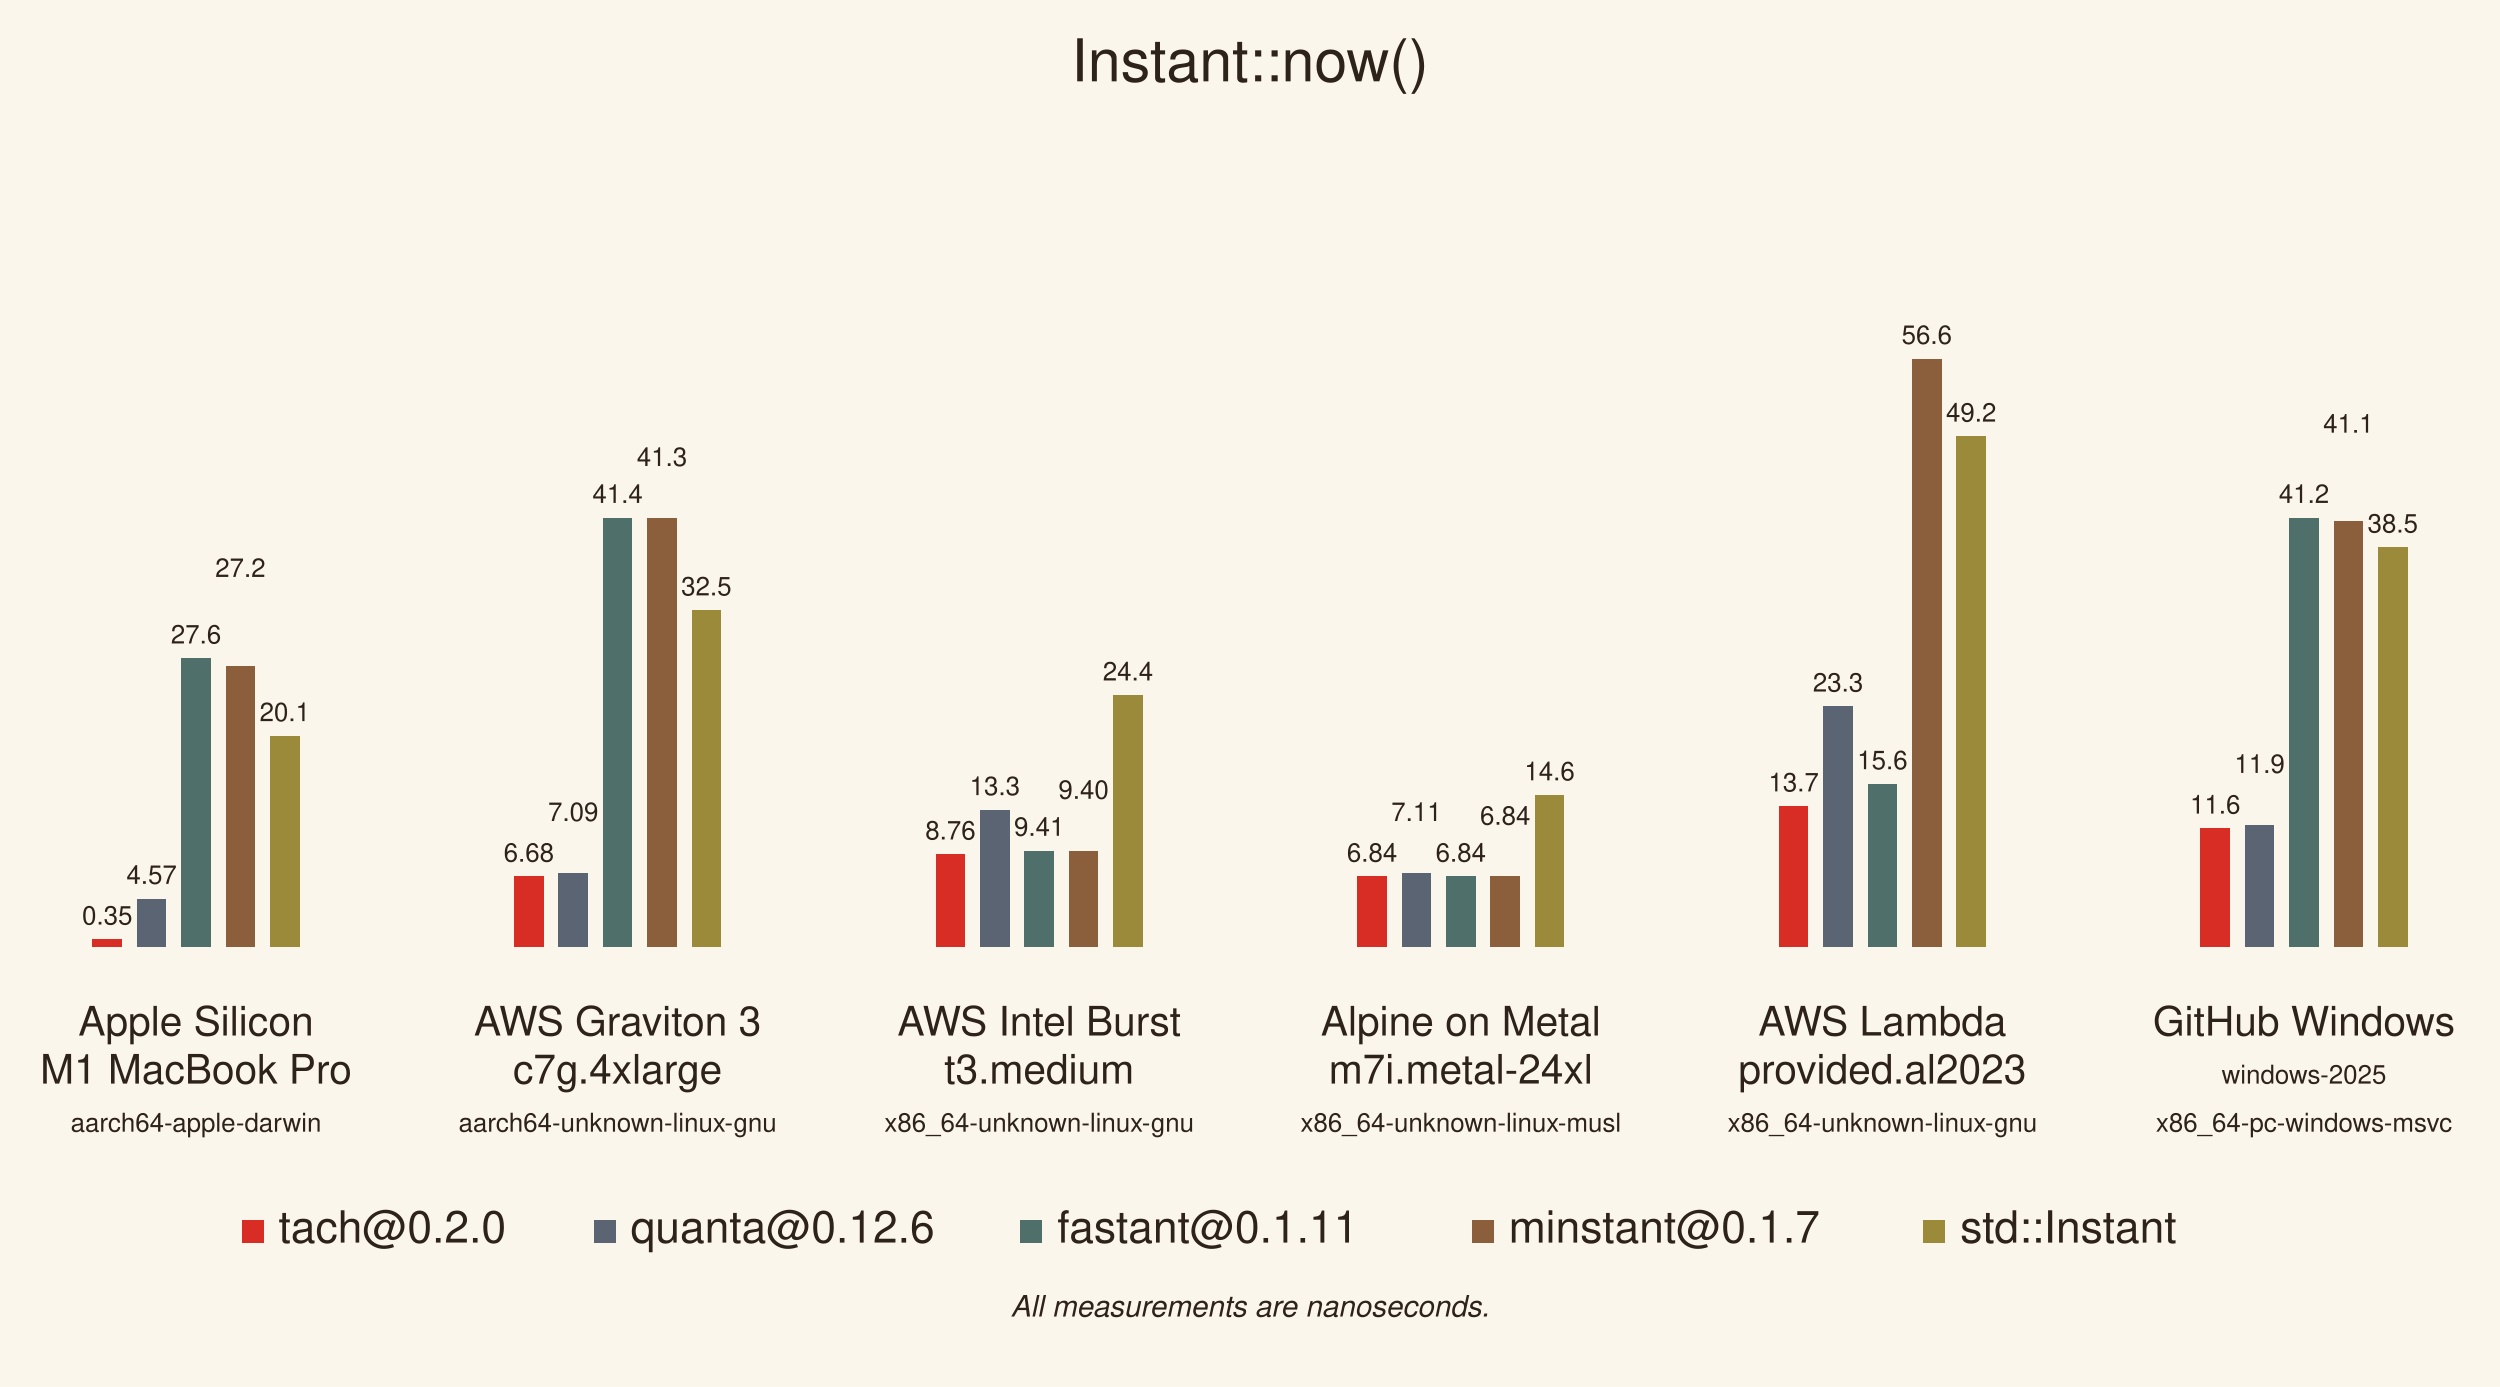
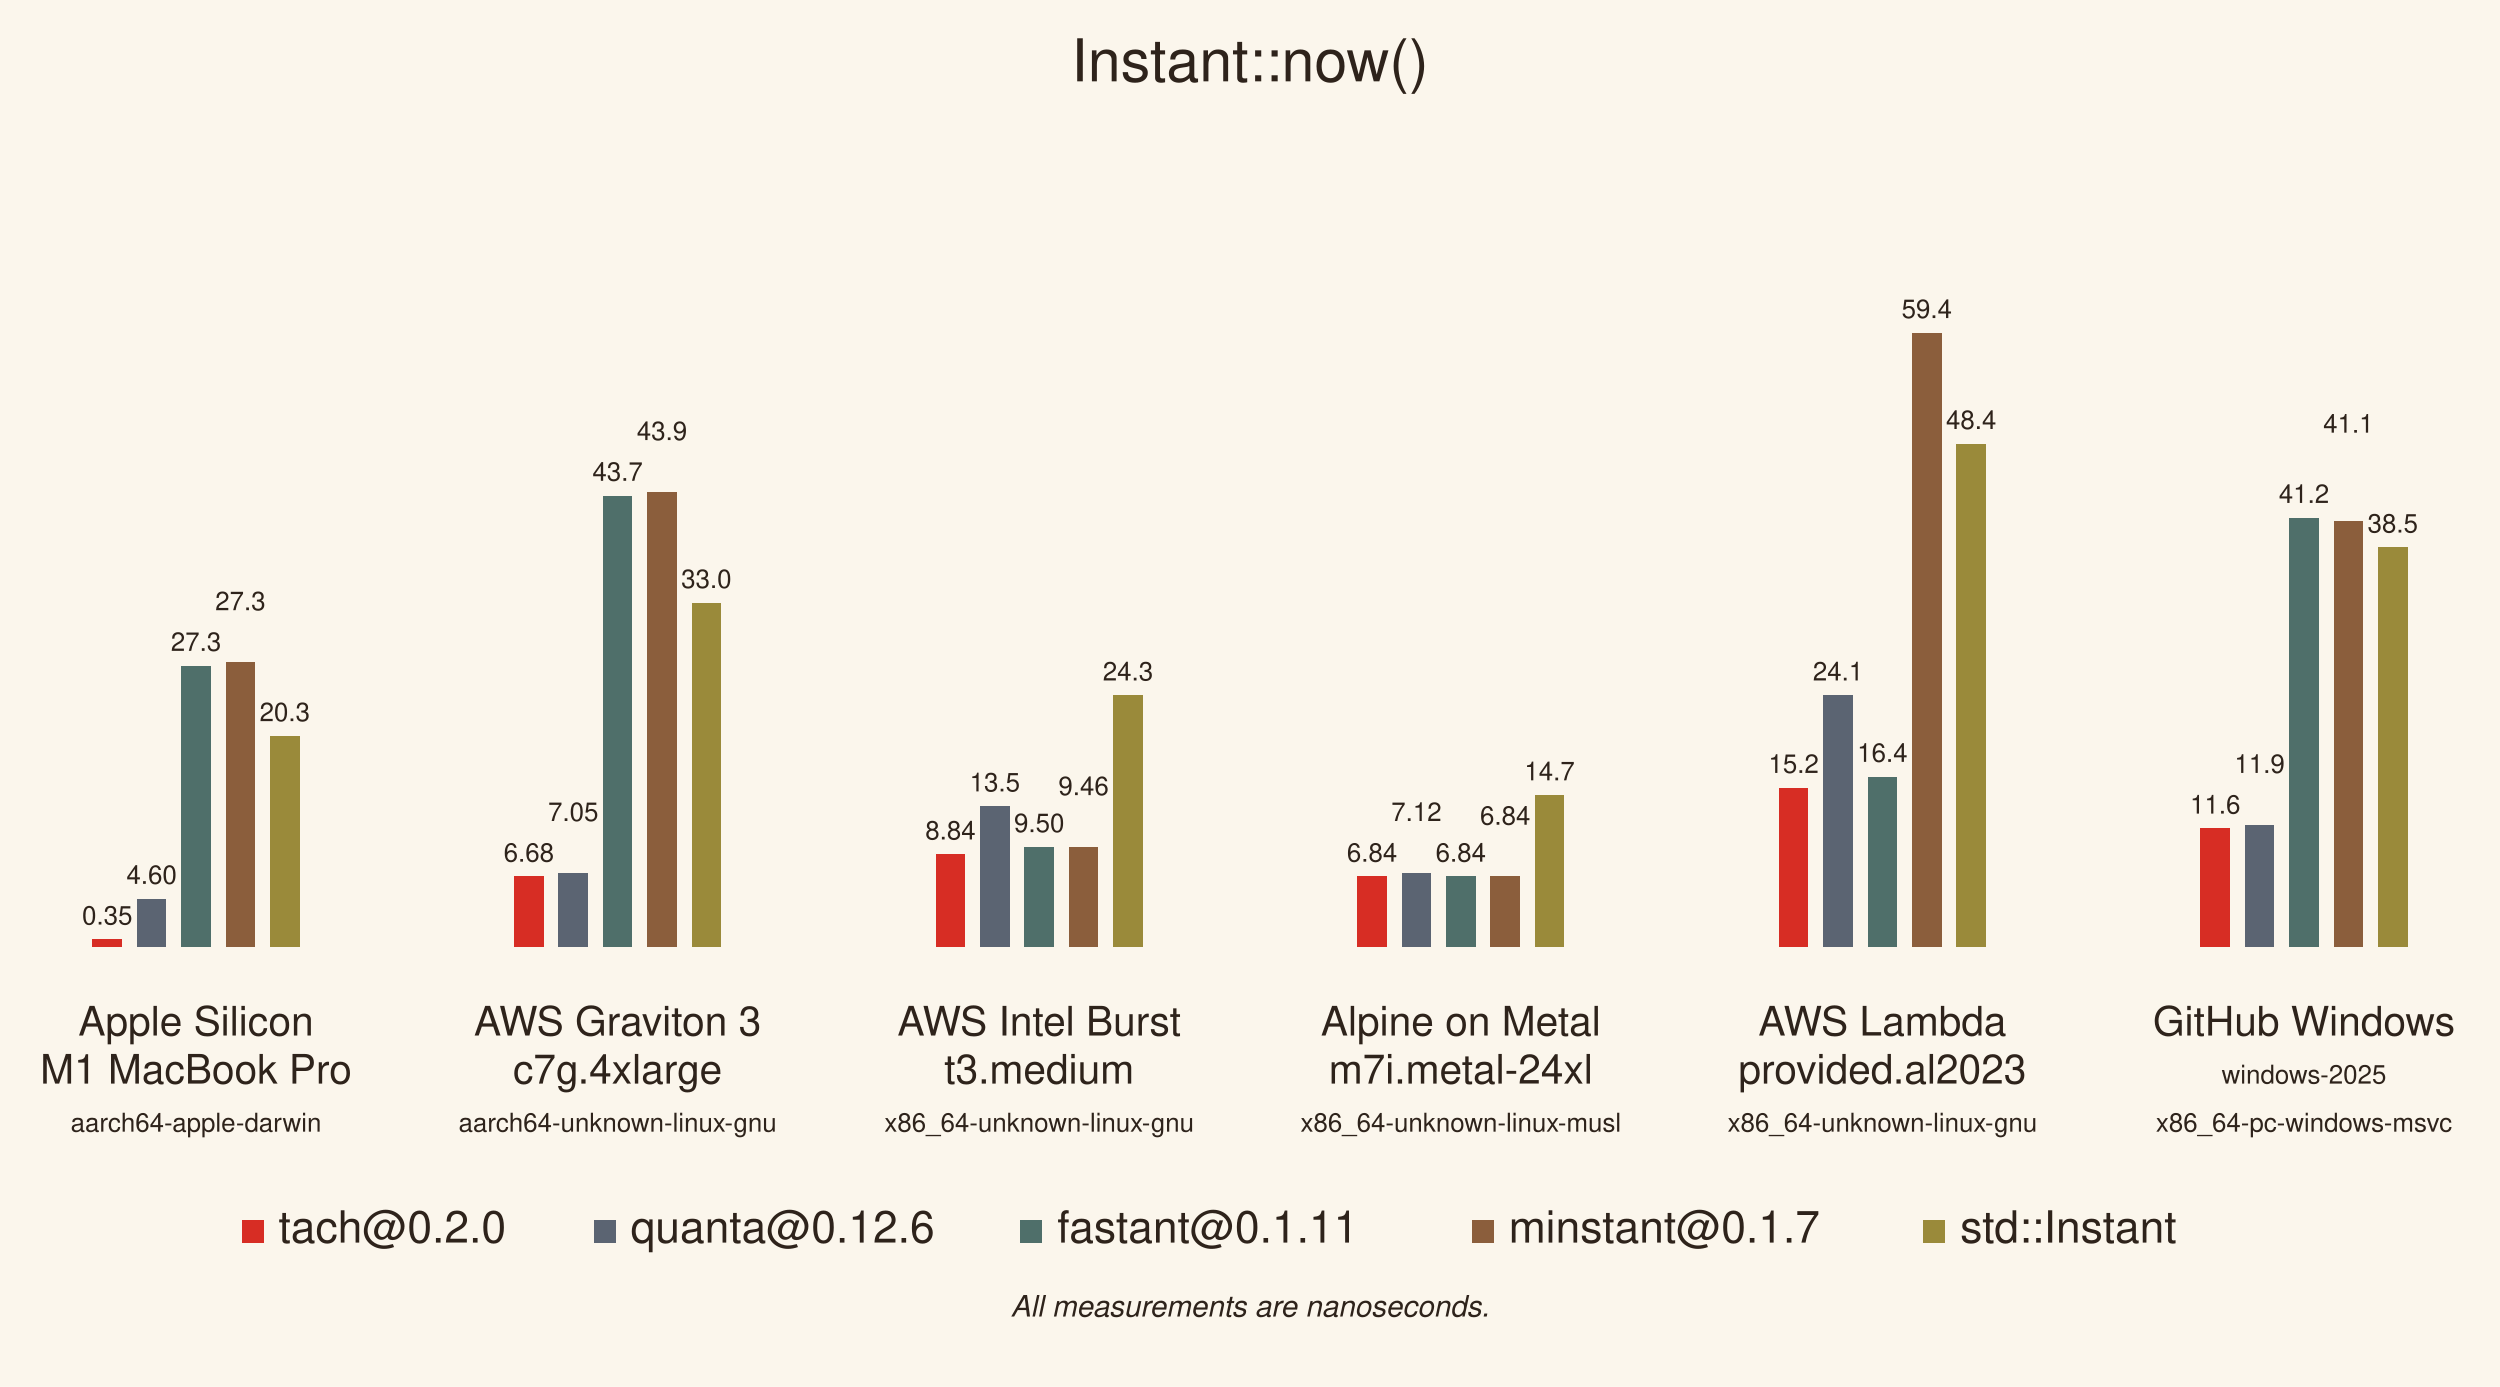
<svg xmlns="http://www.w3.org/2000/svg" width="676" height="375" viewBox="0 0 676 375">
  <rect width="676" height="375" fill="#FBF6EC" />
  <g shape-rendering="crispEdges">
    <text x="338" y="22" text-anchor="middle" font-family="Avenir Next, Helvetica, Arial, sans-serif" font-size="16" fill="#2E231B">Instant::now()</text>
    <rect x="65.32" y="330" width="6" height="6" fill="#D72D24" />
    <text x="75.32" y="336" text-anchor="start" font-family="Avenir Next, Helvetica, Arial, sans-serif" font-size="12" fill="#2E231B">tach@0.2.0</text>
    <rect x="160.52" y="330" width="6" height="6" fill="#5B6472" />
    <text x="170.52" y="336" text-anchor="start" font-family="Avenir Next, Helvetica, Arial, sans-serif" font-size="12" fill="#2E231B">quanta@0.12.6</text>
    <rect x="275.88" y="330" width="6" height="6" fill="#4F6F6A" />
    <text x="285.88" y="336" text-anchor="start" font-family="Avenir Next, Helvetica, Arial, sans-serif" font-size="12" fill="#2E231B">fastant@0.1.11</text>
    <rect x="397.96" y="330" width="6" height="6" fill="#8B5E3C" />
    <text x="407.96" y="336" text-anchor="start" font-family="Avenir Next, Helvetica, Arial, sans-serif" font-size="12" fill="#2E231B">minstant@0.1.7</text>
    <rect x="520.04" y="330" width="6" height="6" fill="#9A8A3A" />
    <text x="530.04" y="336" text-anchor="start" font-family="Avenir Next, Helvetica, Arial, sans-serif" font-size="12" fill="#2E231B">std::Instant</text>
    <text x="338" y="356" text-anchor="middle" font-family="Avenir Next, Helvetica, Arial, sans-serif" font-size="8" font-style="italic" fill="#2E231B">All measurements are nanoseconds.</text>
    <rect x="25" y="254" width="8" height="2" fill="#D72D24" />
    <text x="29" y="250" text-anchor="middle" font-family="Avenir Next, Helvetica, Arial, sans-serif" font-size="7" fill="#2E231B">0.35</text>
    <rect x="37" y="243" width="8" height="13" fill="#5B6472" />
-     <text x="41" y="239" text-anchor="middle" font-family="Avenir Next, Helvetica, Arial, sans-serif" font-size="7" fill="#2E231B">4.57</text>
-     <rect x="49" y="178" width="8" height="78" fill="#4F6F6A" />
-     <text x="53" y="174" text-anchor="middle" font-family="Avenir Next, Helvetica, Arial, sans-serif" font-size="7" fill="#2E231B">27.6</text>
-     <rect x="61" y="180" width="8" height="76" fill="#8B5E3C" />
-     <text x="65" y="156" text-anchor="middle" font-family="Avenir Next, Helvetica, Arial, sans-serif" font-size="7" fill="#2E231B">27.2</text>
+     <text x="41" y="239" text-anchor="middle" font-family="Avenir Next, Helvetica, Arial, sans-serif" font-size="7" fill="#2E231B">4.60</text>
+     <rect x="49" y="180" width="8" height="76" fill="#4F6F6A" />
+     <text x="53" y="176" text-anchor="middle" font-family="Avenir Next, Helvetica, Arial, sans-serif" font-size="7" fill="#2E231B">27.3</text>
+     <rect x="61" y="179" width="8" height="77" fill="#8B5E3C" />
+     <text x="65" y="165" text-anchor="middle" font-family="Avenir Next, Helvetica, Arial, sans-serif" font-size="7" fill="#2E231B">27.3</text>
    <rect x="73" y="199" width="8" height="57" fill="#9A8A3A" />
-     <text x="77" y="195" text-anchor="middle" font-family="Avenir Next, Helvetica, Arial, sans-serif" font-size="7" fill="#2E231B">20.1</text>
+     <text x="77" y="195" text-anchor="middle" font-family="Avenir Next, Helvetica, Arial, sans-serif" font-size="7" fill="#2E231B">20.3</text>
    <text x="53" y="280" text-anchor="middle" font-family="Avenir Next, Helvetica, Arial, sans-serif" font-size="11" fill="#2E231B">Apple Silicon</text>
    <text x="53" y="293" text-anchor="middle" font-family="Avenir Next, Helvetica, Arial, sans-serif" font-size="11" fill="#2E231B">M1 MacBook Pro</text>
    <text x="53" y="306" text-anchor="middle" font-family="Avenir Next, Helvetica, Arial, sans-serif" font-size="7" fill="#2E231B">aarch64-apple-darwin</text>
    <rect x="139" y="237" width="8" height="19" fill="#D72D24" />
    <text x="143" y="233" text-anchor="middle" font-family="Avenir Next, Helvetica, Arial, sans-serif" font-size="7" fill="#2E231B">6.68</text>
    <rect x="151" y="236" width="8" height="20" fill="#5B6472" />
-     <text x="155" y="222" text-anchor="middle" font-family="Avenir Next, Helvetica, Arial, sans-serif" font-size="7" fill="#2E231B">7.09</text>
-     <rect x="163" y="140" width="8" height="116" fill="#4F6F6A" />
-     <text x="167" y="136" text-anchor="middle" font-family="Avenir Next, Helvetica, Arial, sans-serif" font-size="7" fill="#2E231B">41.4</text>
-     <rect x="175" y="140" width="8" height="116" fill="#8B5E3C" />
-     <text x="179" y="126" text-anchor="middle" font-family="Avenir Next, Helvetica, Arial, sans-serif" font-size="7" fill="#2E231B">41.3</text>
-     <rect x="187" y="165" width="8" height="91" fill="#9A8A3A" />
-     <text x="191" y="161" text-anchor="middle" font-family="Avenir Next, Helvetica, Arial, sans-serif" font-size="7" fill="#2E231B">32.5</text>
+     <text x="155" y="222" text-anchor="middle" font-family="Avenir Next, Helvetica, Arial, sans-serif" font-size="7" fill="#2E231B">7.05</text>
+     <rect x="163" y="134" width="8" height="122" fill="#4F6F6A" />
+     <text x="167" y="130" text-anchor="middle" font-family="Avenir Next, Helvetica, Arial, sans-serif" font-size="7" fill="#2E231B">43.7</text>
+     <rect x="175" y="133" width="8" height="123" fill="#8B5E3C" />
+     <text x="179" y="119" text-anchor="middle" font-family="Avenir Next, Helvetica, Arial, sans-serif" font-size="7" fill="#2E231B">43.9</text>
+     <rect x="187" y="163" width="8" height="93" fill="#9A8A3A" />
+     <text x="191" y="159" text-anchor="middle" font-family="Avenir Next, Helvetica, Arial, sans-serif" font-size="7" fill="#2E231B">33.0</text>
    <text x="167" y="280" text-anchor="middle" font-family="Avenir Next, Helvetica, Arial, sans-serif" font-size="11" fill="#2E231B">AWS Graviton 3</text>
    <text x="167" y="293" text-anchor="middle" font-family="Avenir Next, Helvetica, Arial, sans-serif" font-size="11" fill="#2E231B">c7g.4xlarge</text>
    <text x="167" y="306" text-anchor="middle" font-family="Avenir Next, Helvetica, Arial, sans-serif" font-size="7" fill="#2E231B">aarch64-unknown-linux-gnu</text>
    <rect x="253" y="231" width="8" height="25" fill="#D72D24" />
-     <text x="257" y="227" text-anchor="middle" font-family="Avenir Next, Helvetica, Arial, sans-serif" font-size="7" fill="#2E231B">8.76</text>
-     <rect x="265" y="219" width="8" height="37" fill="#5B6472" />
-     <text x="269" y="215" text-anchor="middle" font-family="Avenir Next, Helvetica, Arial, sans-serif" font-size="7" fill="#2E231B">13.3</text>
-     <rect x="277" y="230" width="8" height="26" fill="#4F6F6A" />
-     <text x="281" y="226" text-anchor="middle" font-family="Avenir Next, Helvetica, Arial, sans-serif" font-size="7" fill="#2E231B">9.41</text>
-     <rect x="289" y="230" width="8" height="26" fill="#8B5E3C" />
-     <text x="293" y="216" text-anchor="middle" font-family="Avenir Next, Helvetica, Arial, sans-serif" font-size="7" fill="#2E231B">9.40</text>
+     <text x="257" y="227" text-anchor="middle" font-family="Avenir Next, Helvetica, Arial, sans-serif" font-size="7" fill="#2E231B">8.84</text>
+     <rect x="265" y="218" width="8" height="38" fill="#5B6472" />
+     <text x="269" y="214" text-anchor="middle" font-family="Avenir Next, Helvetica, Arial, sans-serif" font-size="7" fill="#2E231B">13.5</text>
+     <rect x="277" y="229" width="8" height="27" fill="#4F6F6A" />
+     <text x="281" y="225" text-anchor="middle" font-family="Avenir Next, Helvetica, Arial, sans-serif" font-size="7" fill="#2E231B">9.50</text>
+     <rect x="289" y="229" width="8" height="27" fill="#8B5E3C" />
+     <text x="293" y="215" text-anchor="middle" font-family="Avenir Next, Helvetica, Arial, sans-serif" font-size="7" fill="#2E231B">9.46</text>
    <rect x="301" y="188" width="8" height="68" fill="#9A8A3A" />
-     <text x="305" y="184" text-anchor="middle" font-family="Avenir Next, Helvetica, Arial, sans-serif" font-size="7" fill="#2E231B">24.4</text>
+     <text x="305" y="184" text-anchor="middle" font-family="Avenir Next, Helvetica, Arial, sans-serif" font-size="7" fill="#2E231B">24.3</text>
    <text x="281" y="280" text-anchor="middle" font-family="Avenir Next, Helvetica, Arial, sans-serif" font-size="11" fill="#2E231B">AWS Intel Burst</text>
    <text x="281" y="293" text-anchor="middle" font-family="Avenir Next, Helvetica, Arial, sans-serif" font-size="11" fill="#2E231B">t3.medium</text>
    <text x="281" y="306" text-anchor="middle" font-family="Avenir Next, Helvetica, Arial, sans-serif" font-size="7" fill="#2E231B">x86_64-unknown-linux-gnu</text>
    <rect x="367" y="237" width="8" height="19" fill="#D72D24" />
    <text x="371" y="233" text-anchor="middle" font-family="Avenir Next, Helvetica, Arial, sans-serif" font-size="7" fill="#2E231B">6.84</text>
    <rect x="379" y="236" width="8" height="20" fill="#5B6472" />
-     <text x="383" y="222" text-anchor="middle" font-family="Avenir Next, Helvetica, Arial, sans-serif" font-size="7" fill="#2E231B">7.11</text>
+     <text x="383" y="222" text-anchor="middle" font-family="Avenir Next, Helvetica, Arial, sans-serif" font-size="7" fill="#2E231B">7.12</text>
    <rect x="391" y="237" width="8" height="19" fill="#4F6F6A" />
    <text x="395" y="233" text-anchor="middle" font-family="Avenir Next, Helvetica, Arial, sans-serif" font-size="7" fill="#2E231B">6.84</text>
    <rect x="403" y="237" width="8" height="19" fill="#8B5E3C" />
    <text x="407" y="223" text-anchor="middle" font-family="Avenir Next, Helvetica, Arial, sans-serif" font-size="7" fill="#2E231B">6.84</text>
    <rect x="415" y="215" width="8" height="41" fill="#9A8A3A" />
-     <text x="419" y="211" text-anchor="middle" font-family="Avenir Next, Helvetica, Arial, sans-serif" font-size="7" fill="#2E231B">14.6</text>
+     <text x="419" y="211" text-anchor="middle" font-family="Avenir Next, Helvetica, Arial, sans-serif" font-size="7" fill="#2E231B">14.7</text>
    <text x="395" y="280" text-anchor="middle" font-family="Avenir Next, Helvetica, Arial, sans-serif" font-size="11" fill="#2E231B">Alpine on Metal</text>
    <text x="395" y="293" text-anchor="middle" font-family="Avenir Next, Helvetica, Arial, sans-serif" font-size="11" fill="#2E231B">m7i.metal-24xl</text>
    <text x="395" y="306" text-anchor="middle" font-family="Avenir Next, Helvetica, Arial, sans-serif" font-size="7" fill="#2E231B">x86_64-unknown-linux-musl</text>
-     <rect x="481" y="218" width="8" height="38" fill="#D72D24" />
-     <text x="485" y="214" text-anchor="middle" font-family="Avenir Next, Helvetica, Arial, sans-serif" font-size="7" fill="#2E231B">13.7</text>
-     <rect x="493" y="191" width="8" height="65" fill="#5B6472" />
-     <text x="497" y="187" text-anchor="middle" font-family="Avenir Next, Helvetica, Arial, sans-serif" font-size="7" fill="#2E231B">23.3</text>
-     <rect x="505" y="212" width="8" height="44" fill="#4F6F6A" />
-     <text x="509" y="208" text-anchor="middle" font-family="Avenir Next, Helvetica, Arial, sans-serif" font-size="7" fill="#2E231B">15.6</text>
-     <rect x="517" y="97" width="8" height="159" fill="#8B5E3C" />
-     <text x="521" y="93" text-anchor="middle" font-family="Avenir Next, Helvetica, Arial, sans-serif" font-size="7" fill="#2E231B">56.6</text>
-     <rect x="529" y="118" width="8" height="138" fill="#9A8A3A" />
-     <text x="533" y="114" text-anchor="middle" font-family="Avenir Next, Helvetica, Arial, sans-serif" font-size="7" fill="#2E231B">49.2</text>
+     <rect x="481" y="213" width="8" height="43" fill="#D72D24" />
+     <text x="485" y="209" text-anchor="middle" font-family="Avenir Next, Helvetica, Arial, sans-serif" font-size="7" fill="#2E231B">15.2</text>
+     <rect x="493" y="188" width="8" height="68" fill="#5B6472" />
+     <text x="497" y="184" text-anchor="middle" font-family="Avenir Next, Helvetica, Arial, sans-serif" font-size="7" fill="#2E231B">24.1</text>
+     <rect x="505" y="210" width="8" height="46" fill="#4F6F6A" />
+     <text x="509" y="206" text-anchor="middle" font-family="Avenir Next, Helvetica, Arial, sans-serif" font-size="7" fill="#2E231B">16.4</text>
+     <rect x="517" y="90" width="8" height="166" fill="#8B5E3C" />
+     <text x="521" y="86" text-anchor="middle" font-family="Avenir Next, Helvetica, Arial, sans-serif" font-size="7" fill="#2E231B">59.4</text>
+     <rect x="529" y="120" width="8" height="136" fill="#9A8A3A" />
+     <text x="533" y="116" text-anchor="middle" font-family="Avenir Next, Helvetica, Arial, sans-serif" font-size="7" fill="#2E231B">48.4</text>
    <text x="509" y="280" text-anchor="middle" font-family="Avenir Next, Helvetica, Arial, sans-serif" font-size="11" fill="#2E231B">AWS Lambda</text>
    <text x="509" y="293" text-anchor="middle" font-family="Avenir Next, Helvetica, Arial, sans-serif" font-size="11" fill="#2E231B">provided.al2023</text>
    <text x="509" y="306" text-anchor="middle" font-family="Avenir Next, Helvetica, Arial, sans-serif" font-size="7" fill="#2E231B">x86_64-unknown-linux-gnu</text>
    <rect x="595" y="224" width="8" height="32" fill="#D72D24" />
    <text x="599" y="220" text-anchor="middle" font-family="Avenir Next, Helvetica, Arial, sans-serif" font-size="7" fill="#2E231B">11.6</text>
    <rect x="607" y="223" width="8" height="33" fill="#5B6472" />
    <text x="611" y="209" text-anchor="middle" font-family="Avenir Next, Helvetica, Arial, sans-serif" font-size="7" fill="#2E231B">11.9</text>
    <rect x="619" y="140" width="8" height="116" fill="#4F6F6A" />
    <text x="623" y="136" text-anchor="middle" font-family="Avenir Next, Helvetica, Arial, sans-serif" font-size="7" fill="#2E231B">41.2</text>
    <rect x="631" y="141" width="8" height="115" fill="#8B5E3C" />
    <text x="635" y="117" text-anchor="middle" font-family="Avenir Next, Helvetica, Arial, sans-serif" font-size="7" fill="#2E231B">41.1</text>
    <rect x="643" y="148" width="8" height="108" fill="#9A8A3A" />
    <text x="647" y="144" text-anchor="middle" font-family="Avenir Next, Helvetica, Arial, sans-serif" font-size="7" fill="#2E231B">38.5</text>
    <text x="623" y="280" text-anchor="middle" font-family="Avenir Next, Helvetica, Arial, sans-serif" font-size="11" fill="#2E231B">GitHub Windows</text>
    <text x="623" y="293" text-anchor="middle" font-family="Avenir Next, Helvetica, Arial, sans-serif" font-size="7" fill="#2E231B">windows-2025</text>
    <text x="623" y="306" text-anchor="middle" font-family="Avenir Next, Helvetica, Arial, sans-serif" font-size="7" fill="#2E231B">x86_64-pc-windows-msvc</text>
  </g>
</svg>
